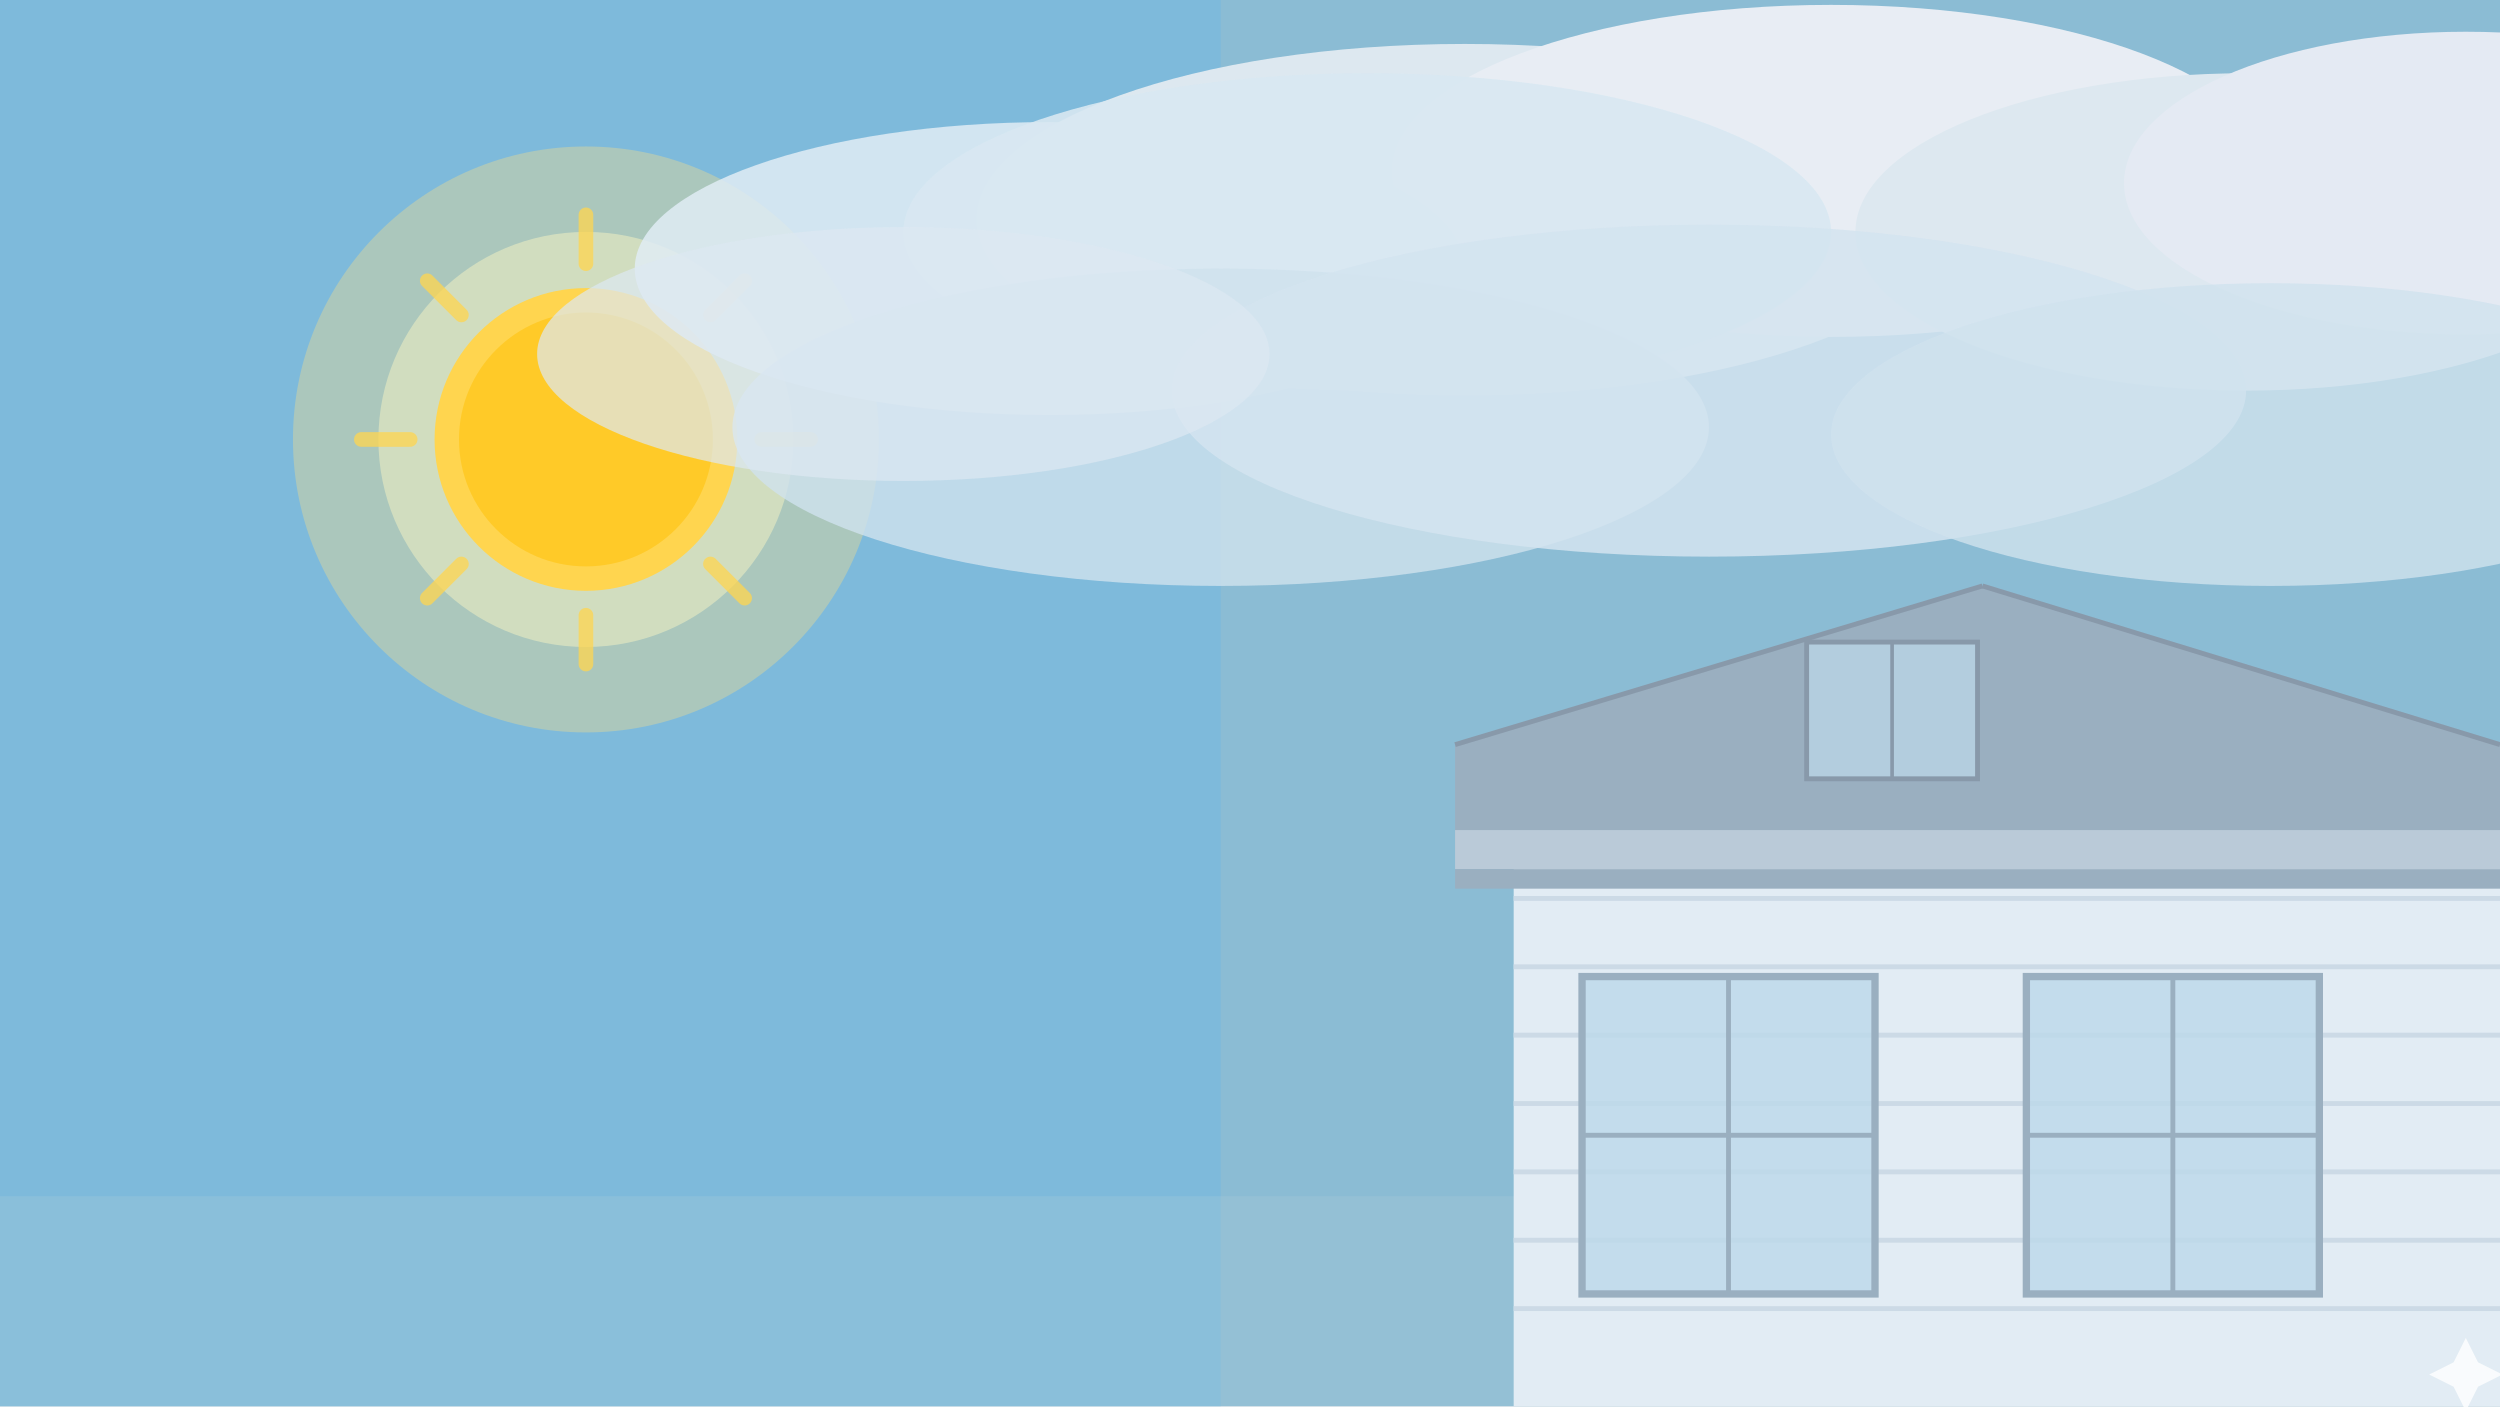
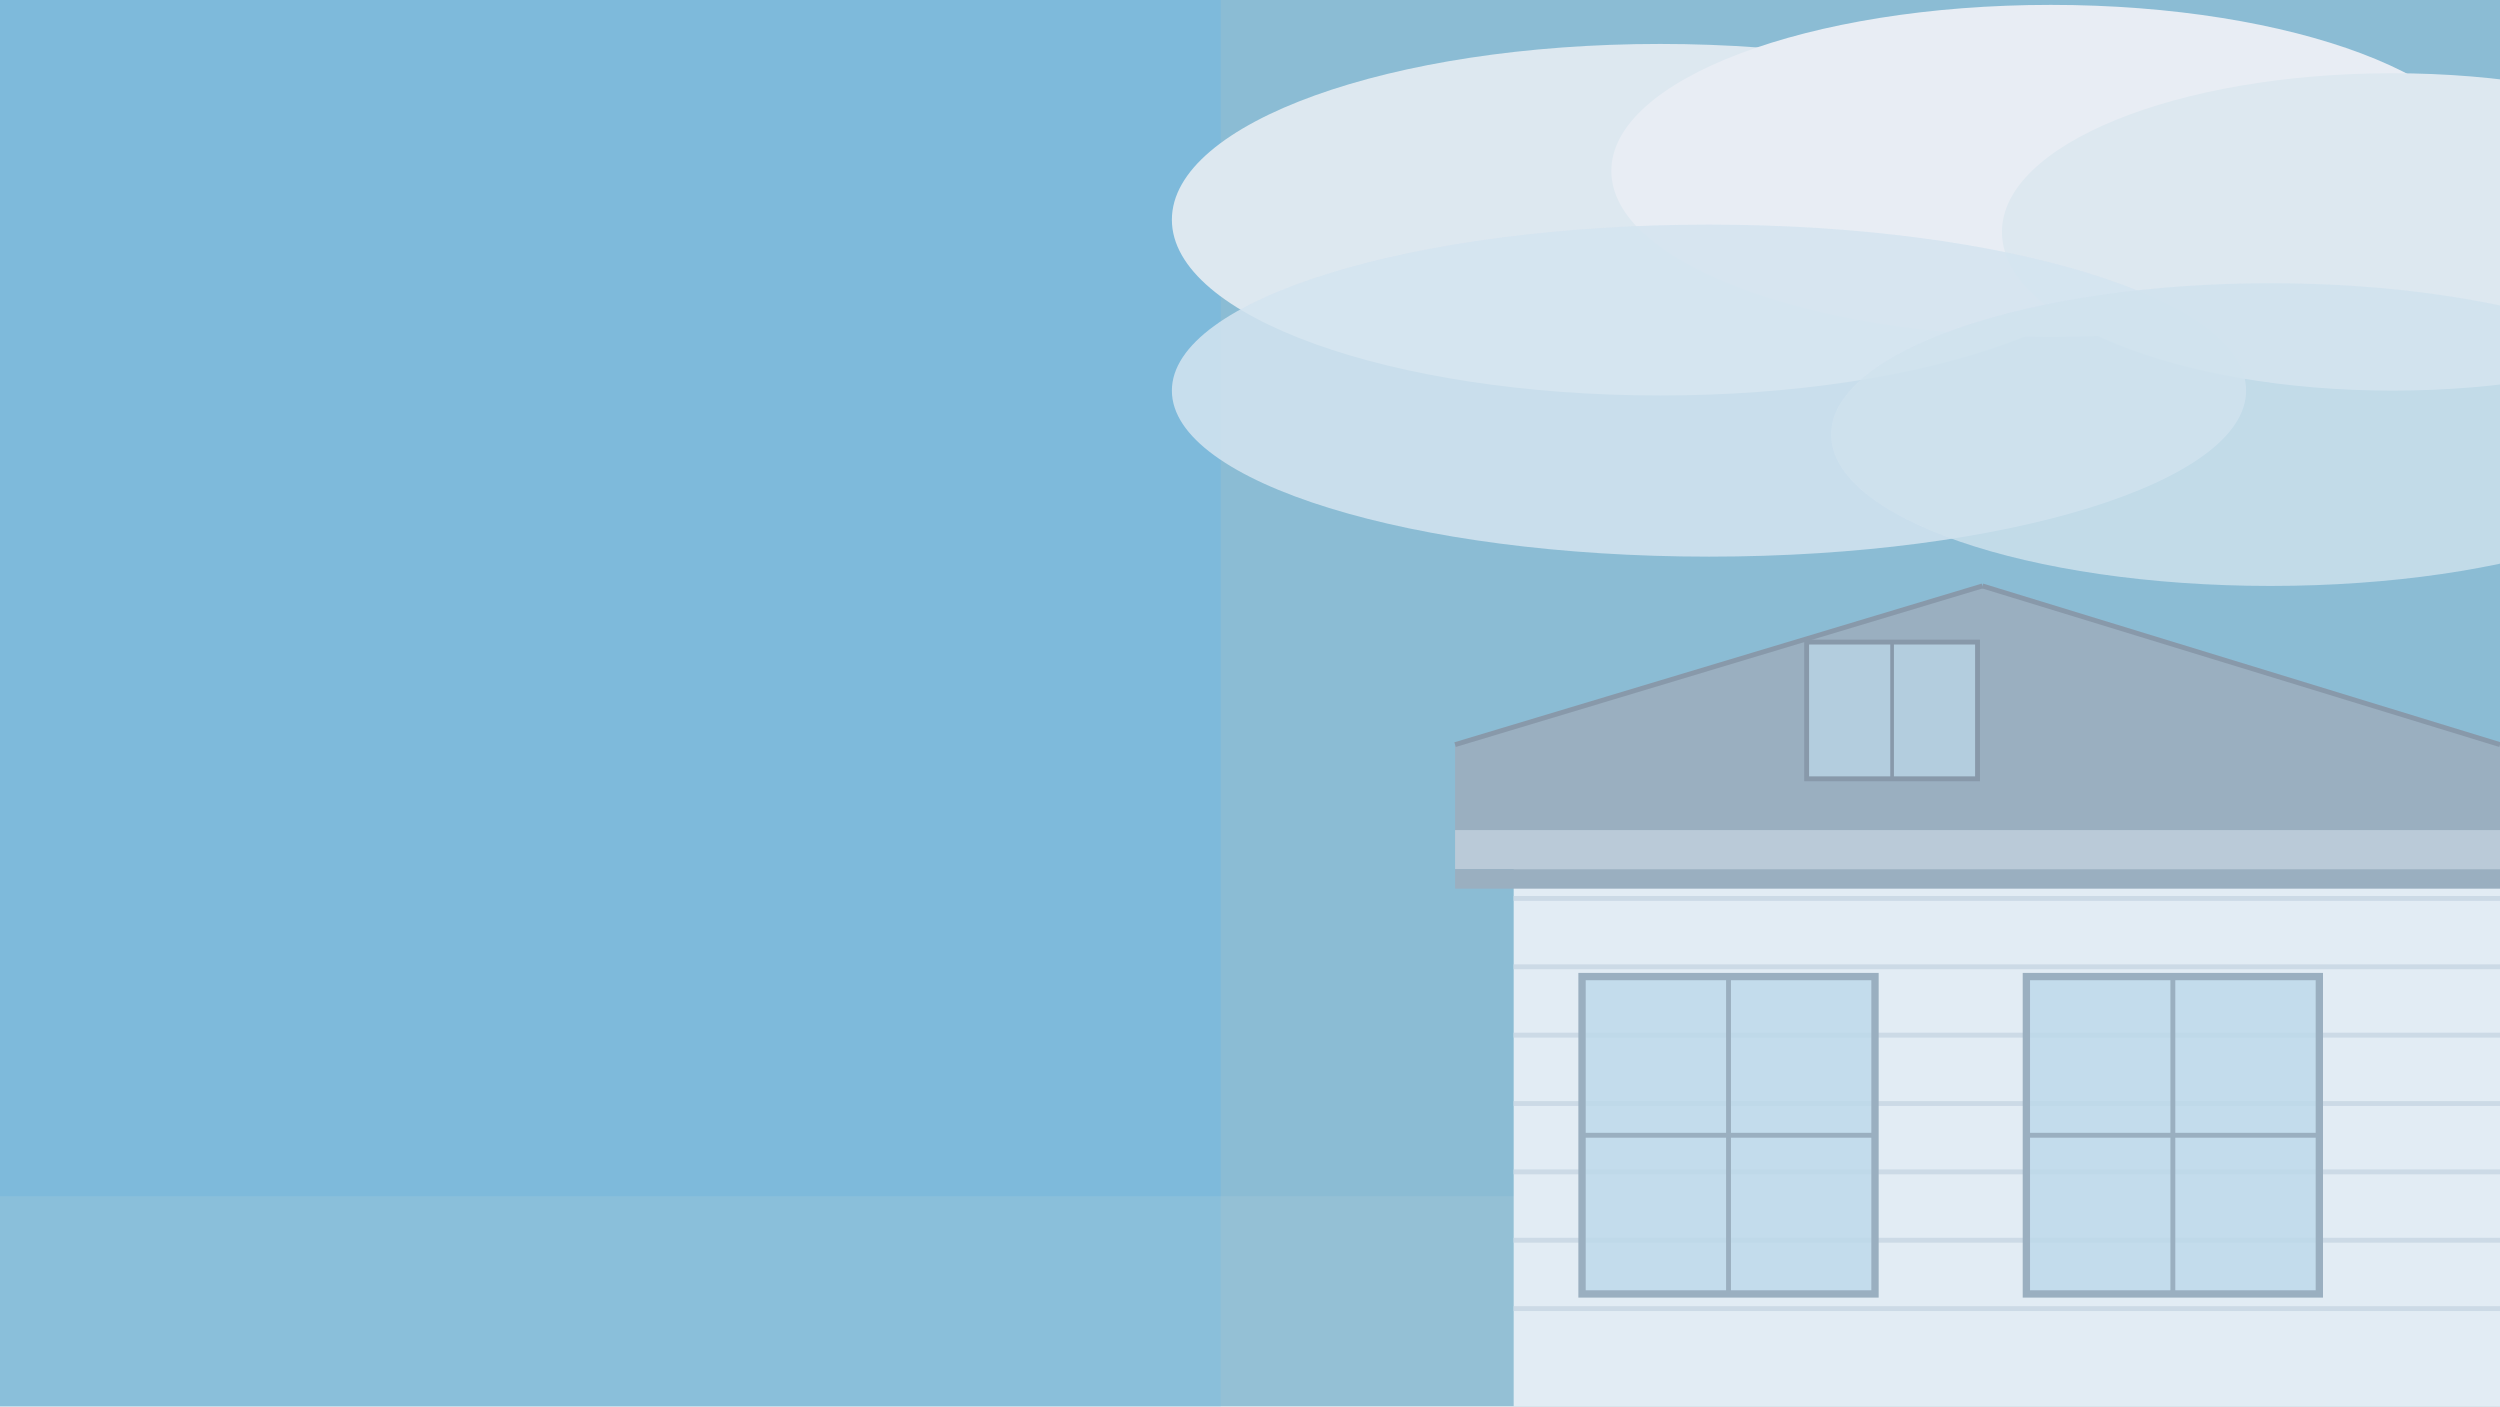
<svg xmlns="http://www.w3.org/2000/svg" viewBox="0 0 1024 576" width="1024" height="576">
  <rect width="1024" height="576" fill="#8bbcd4" />
  <rect width="500" height="576" fill="#72b8e0" opacity="0.55" />
-   <circle cx="240" cy="180" r="120" fill="#ffe082" opacity="0.35" />
-   <circle cx="240" cy="180" r="85" fill="#fff9c4" opacity="0.45" />
-   <circle cx="240" cy="180" r="62" fill="#FFD54F" />
-   <circle cx="240" cy="180" r="52" fill="#FFCA28" />
-   <g stroke="#FFD54F" stroke-width="6" stroke-linecap="round" opacity="0.75">
-     <line x1="240" y1="108" x2="240" y2="88" />
-     <line x1="240" y1="252" x2="240" y2="272" />
-     <line x1="168" y1="180" x2="148" y2="180" />
-     <line x1="312" y1="180" x2="332" y2="180" />
-     <line x1="189" y1="129" x2="175" y2="115" />
-     <line x1="291" y1="231" x2="305" y2="245" />
-     <line x1="291" y1="129" x2="305" y2="115" />
-     <line x1="189" y1="231" x2="175" y2="245" />
-   </g>
-   <ellipse cx="600" cy="90" rx="200" ry="72" fill="#dde8f0" />
-   <ellipse cx="750" cy="70" rx="180" ry="68" fill="#e8edf4" />
-   <ellipse cx="920" cy="95" rx="160" ry="65" fill="#dde8f0" />
-   <ellipse cx="1010" cy="75" rx="140" ry="62" fill="#e4eaf3" />
-   <ellipse cx="430" cy="110" rx="170" ry="60" fill="#e0ecf5" opacity="0.85" />
-   <ellipse cx="560" cy="95" rx="190" ry="65" fill="#d8e8f2" opacity="0.9" />
-   <ellipse cx="500" cy="175" rx="200" ry="65" fill="#d0e2ee" opacity="0.8" />
+   <ellipse cx="680" cy="90" rx="200" ry="72" fill="#dde8f0" />
+   <ellipse cx="840" cy="70" rx="180" ry="68" fill="#e8edf4" />
+   <ellipse cx="980" cy="95" rx="160" ry="65" fill="#dde8f0" />
  <ellipse cx="700" cy="160" rx="220" ry="68" fill="#d4e4f0" opacity="0.85" />
  <ellipse cx="930" cy="178" rx="180" ry="62" fill="#d0e2ee" opacity="0.8" />
-   <ellipse cx="370" cy="145" rx="150" ry="52" fill="#dde8f2" opacity="0.7" />
  <rect x="0" y="490" width="1024" height="86" fill="#a8c8d8" opacity="0.3" />
  <rect x="620" y="340" width="404" height="236" fill="#e2ecf4" />
  <line x1="620" y1="368" x2="1024" y2="368" stroke="#ccdae6" stroke-width="2" />
  <line x1="620" y1="396" x2="1024" y2="396" stroke="#ccdae6" stroke-width="2" />
  <line x1="620" y1="424" x2="1024" y2="424" stroke="#ccdae6" stroke-width="2" />
  <line x1="620" y1="452" x2="1024" y2="452" stroke="#ccdae6" stroke-width="2" />
  <line x1="620" y1="480" x2="1024" y2="480" stroke="#ccdae6" stroke-width="2" />
  <line x1="620" y1="508" x2="1024" y2="508" stroke="#ccdae6" stroke-width="2" />
  <line x1="620" y1="536" x2="1024" y2="536" stroke="#ccdae6" stroke-width="2" />
  <polygon points="596,348 1024,348 1024,305 812,240 596,305" fill="#9aafc0" />
  <line x1="596" y1="305" x2="812" y2="240" stroke="#8899aa" stroke-width="2" />
  <line x1="812" y1="240" x2="1024" y2="305" stroke="#8899aa" stroke-width="2" />
  <rect x="596" y="340" width="428" height="16" fill="#bacad8" />
  <rect x="596" y="356" width="428" height="8" fill="#9aafc0" />
  <rect x="648" y="400" width="120" height="130" fill="#bcd8ea" opacity="0.8" />
  <rect x="648" y="400" width="120" height="130" fill="none" stroke="#9aafc0" stroke-width="3" />
  <line x1="708" y1="400" x2="708" y2="530" stroke="#9aafc0" stroke-width="2" />
  <line x1="648" y1="465" x2="768" y2="465" stroke="#9aafc0" stroke-width="2" />
  <rect x="830" y="400" width="120" height="130" fill="#bcd8ea" opacity="0.8" />
  <rect x="830" y="400" width="120" height="130" fill="none" stroke="#9aafc0" stroke-width="3" />
  <line x1="890" y1="400" x2="890" y2="530" stroke="#9aafc0" stroke-width="2" />
  <line x1="830" y1="465" x2="950" y2="465" stroke="#9aafc0" stroke-width="2" />
  <rect x="740" y="263" width="70" height="56" fill="#bcd8ea" opacity="0.72" />
  <rect x="740" y="263" width="70" height="56" fill="none" stroke="#8899aa" stroke-width="2" />
  <line x1="775" y1="263" x2="775" y2="319" stroke="#8899aa" stroke-width="1.5" />
-   <path d="M1005 558 l5-10 l5 10 l10 5 l-10 5 l-5 10 l-5-10 l-10-5 z" fill="white" opacity="0.8" />
</svg>
